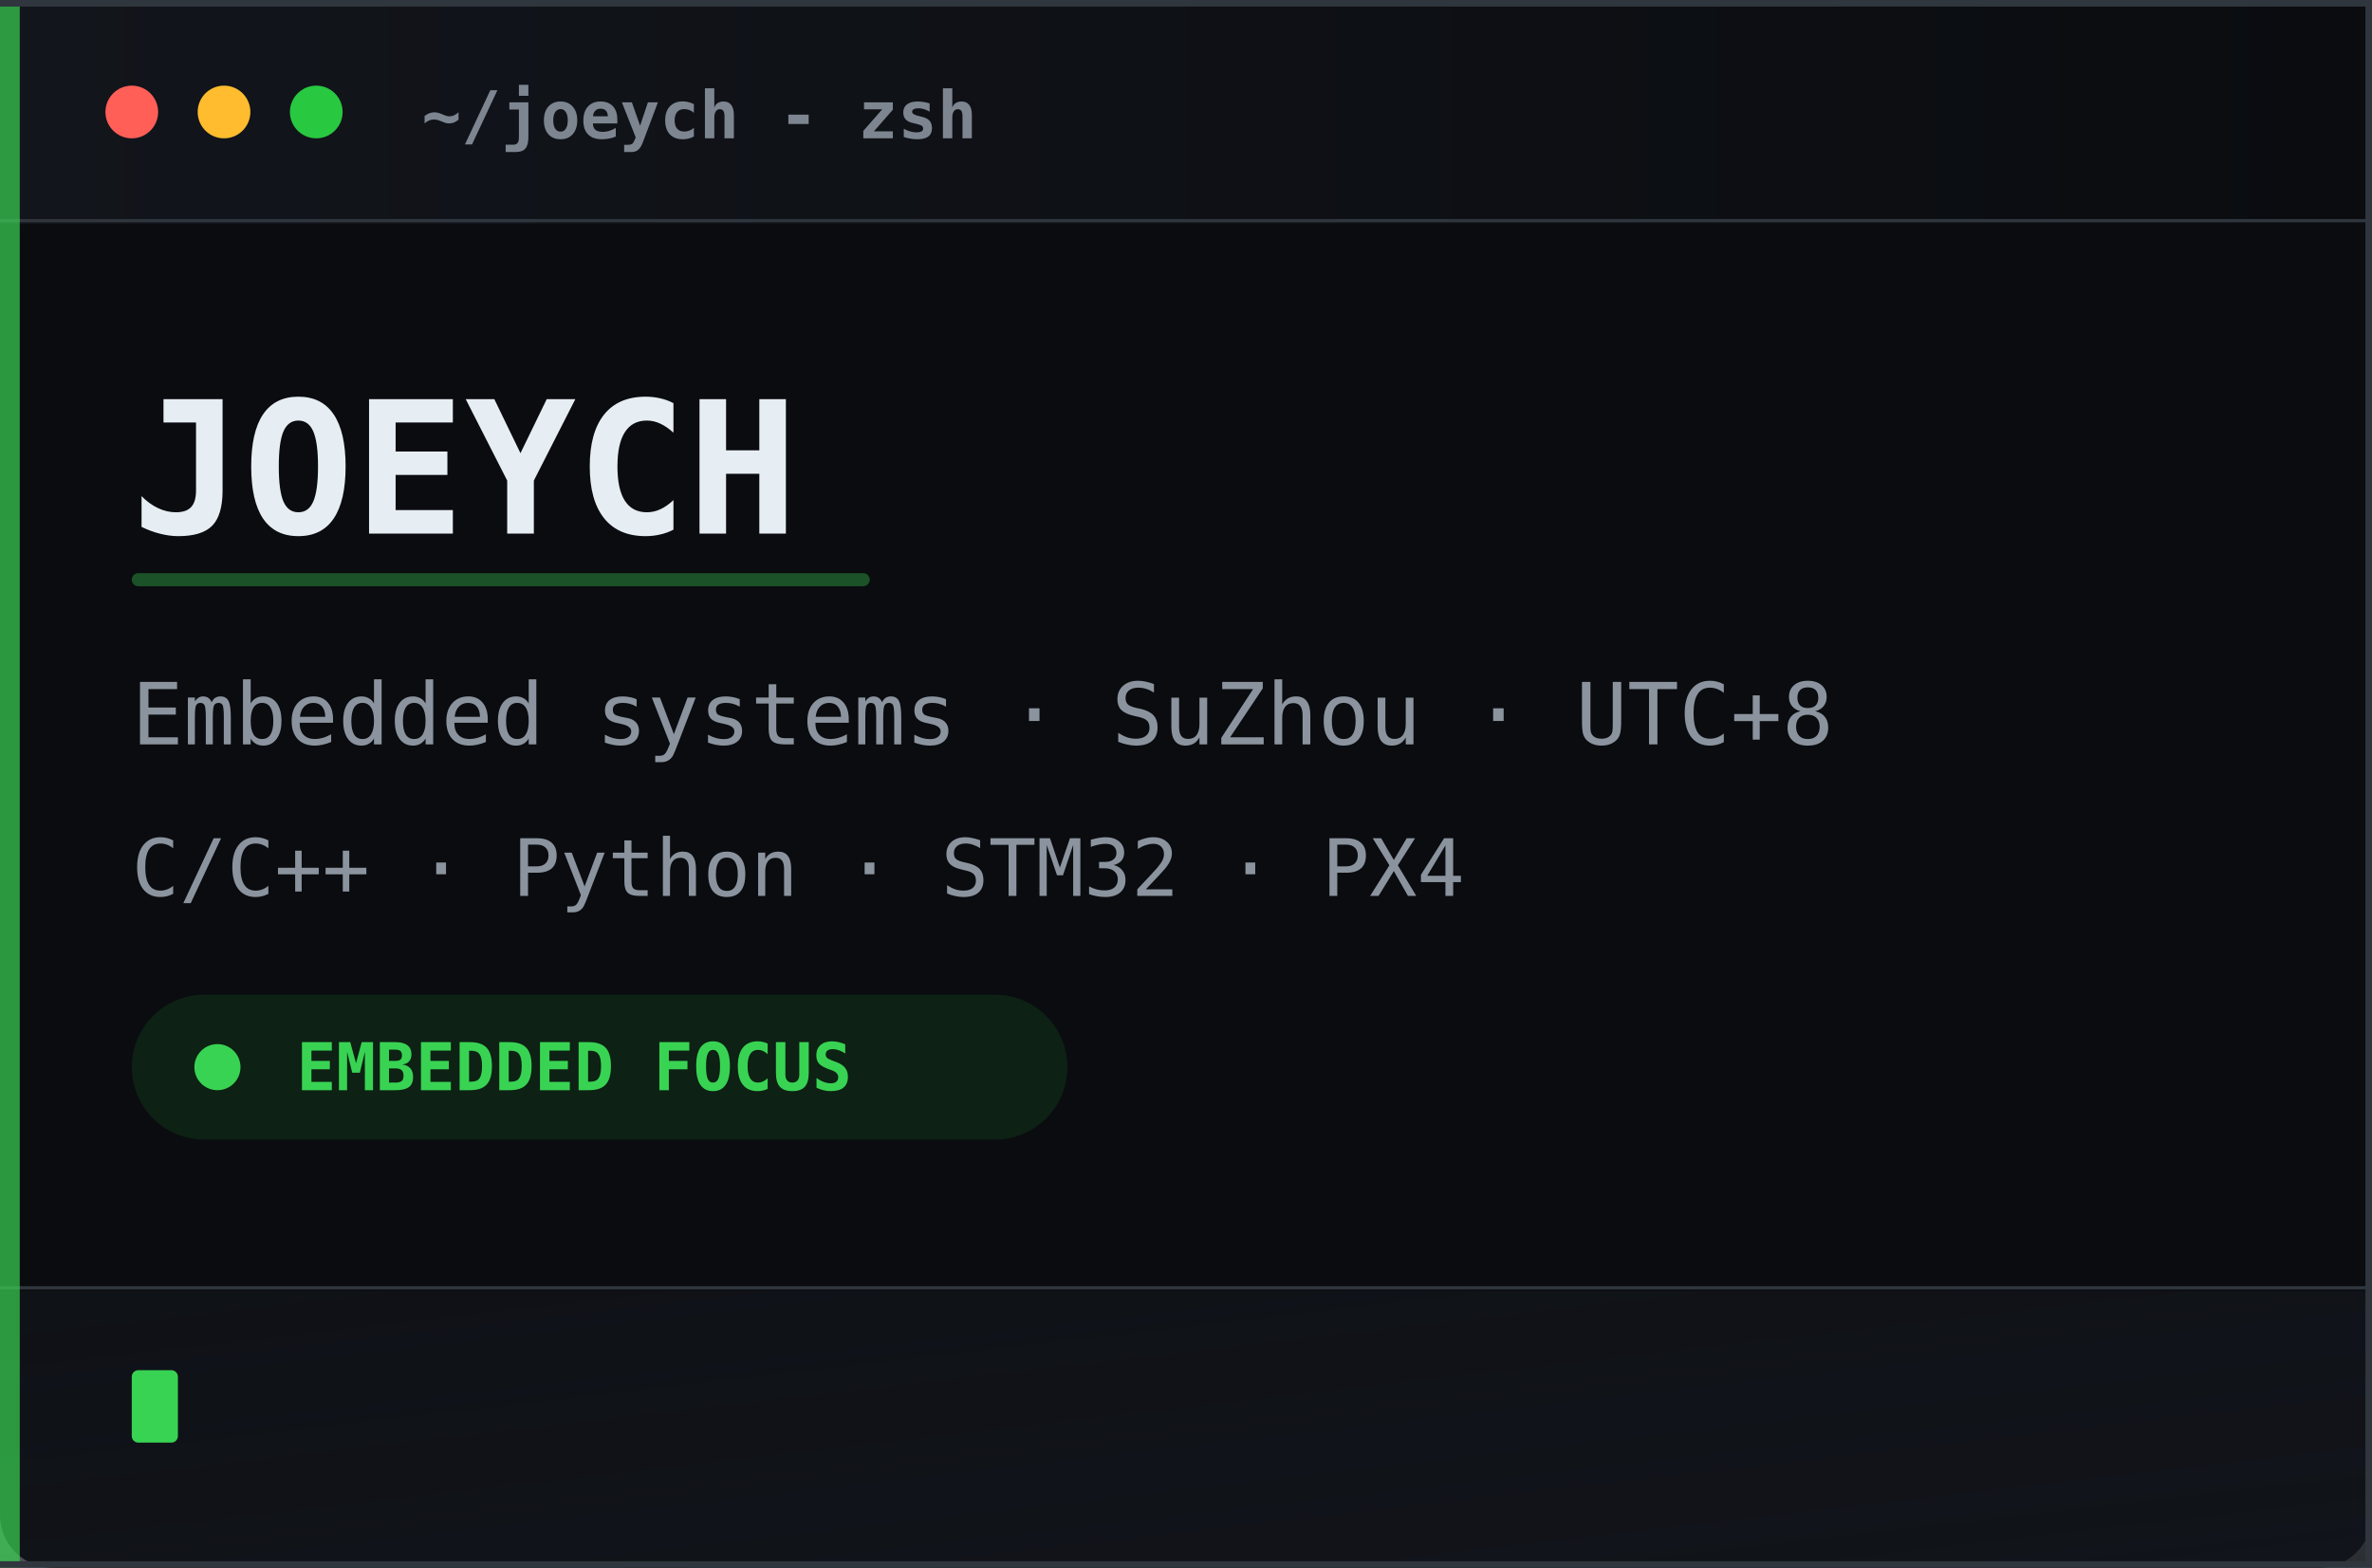
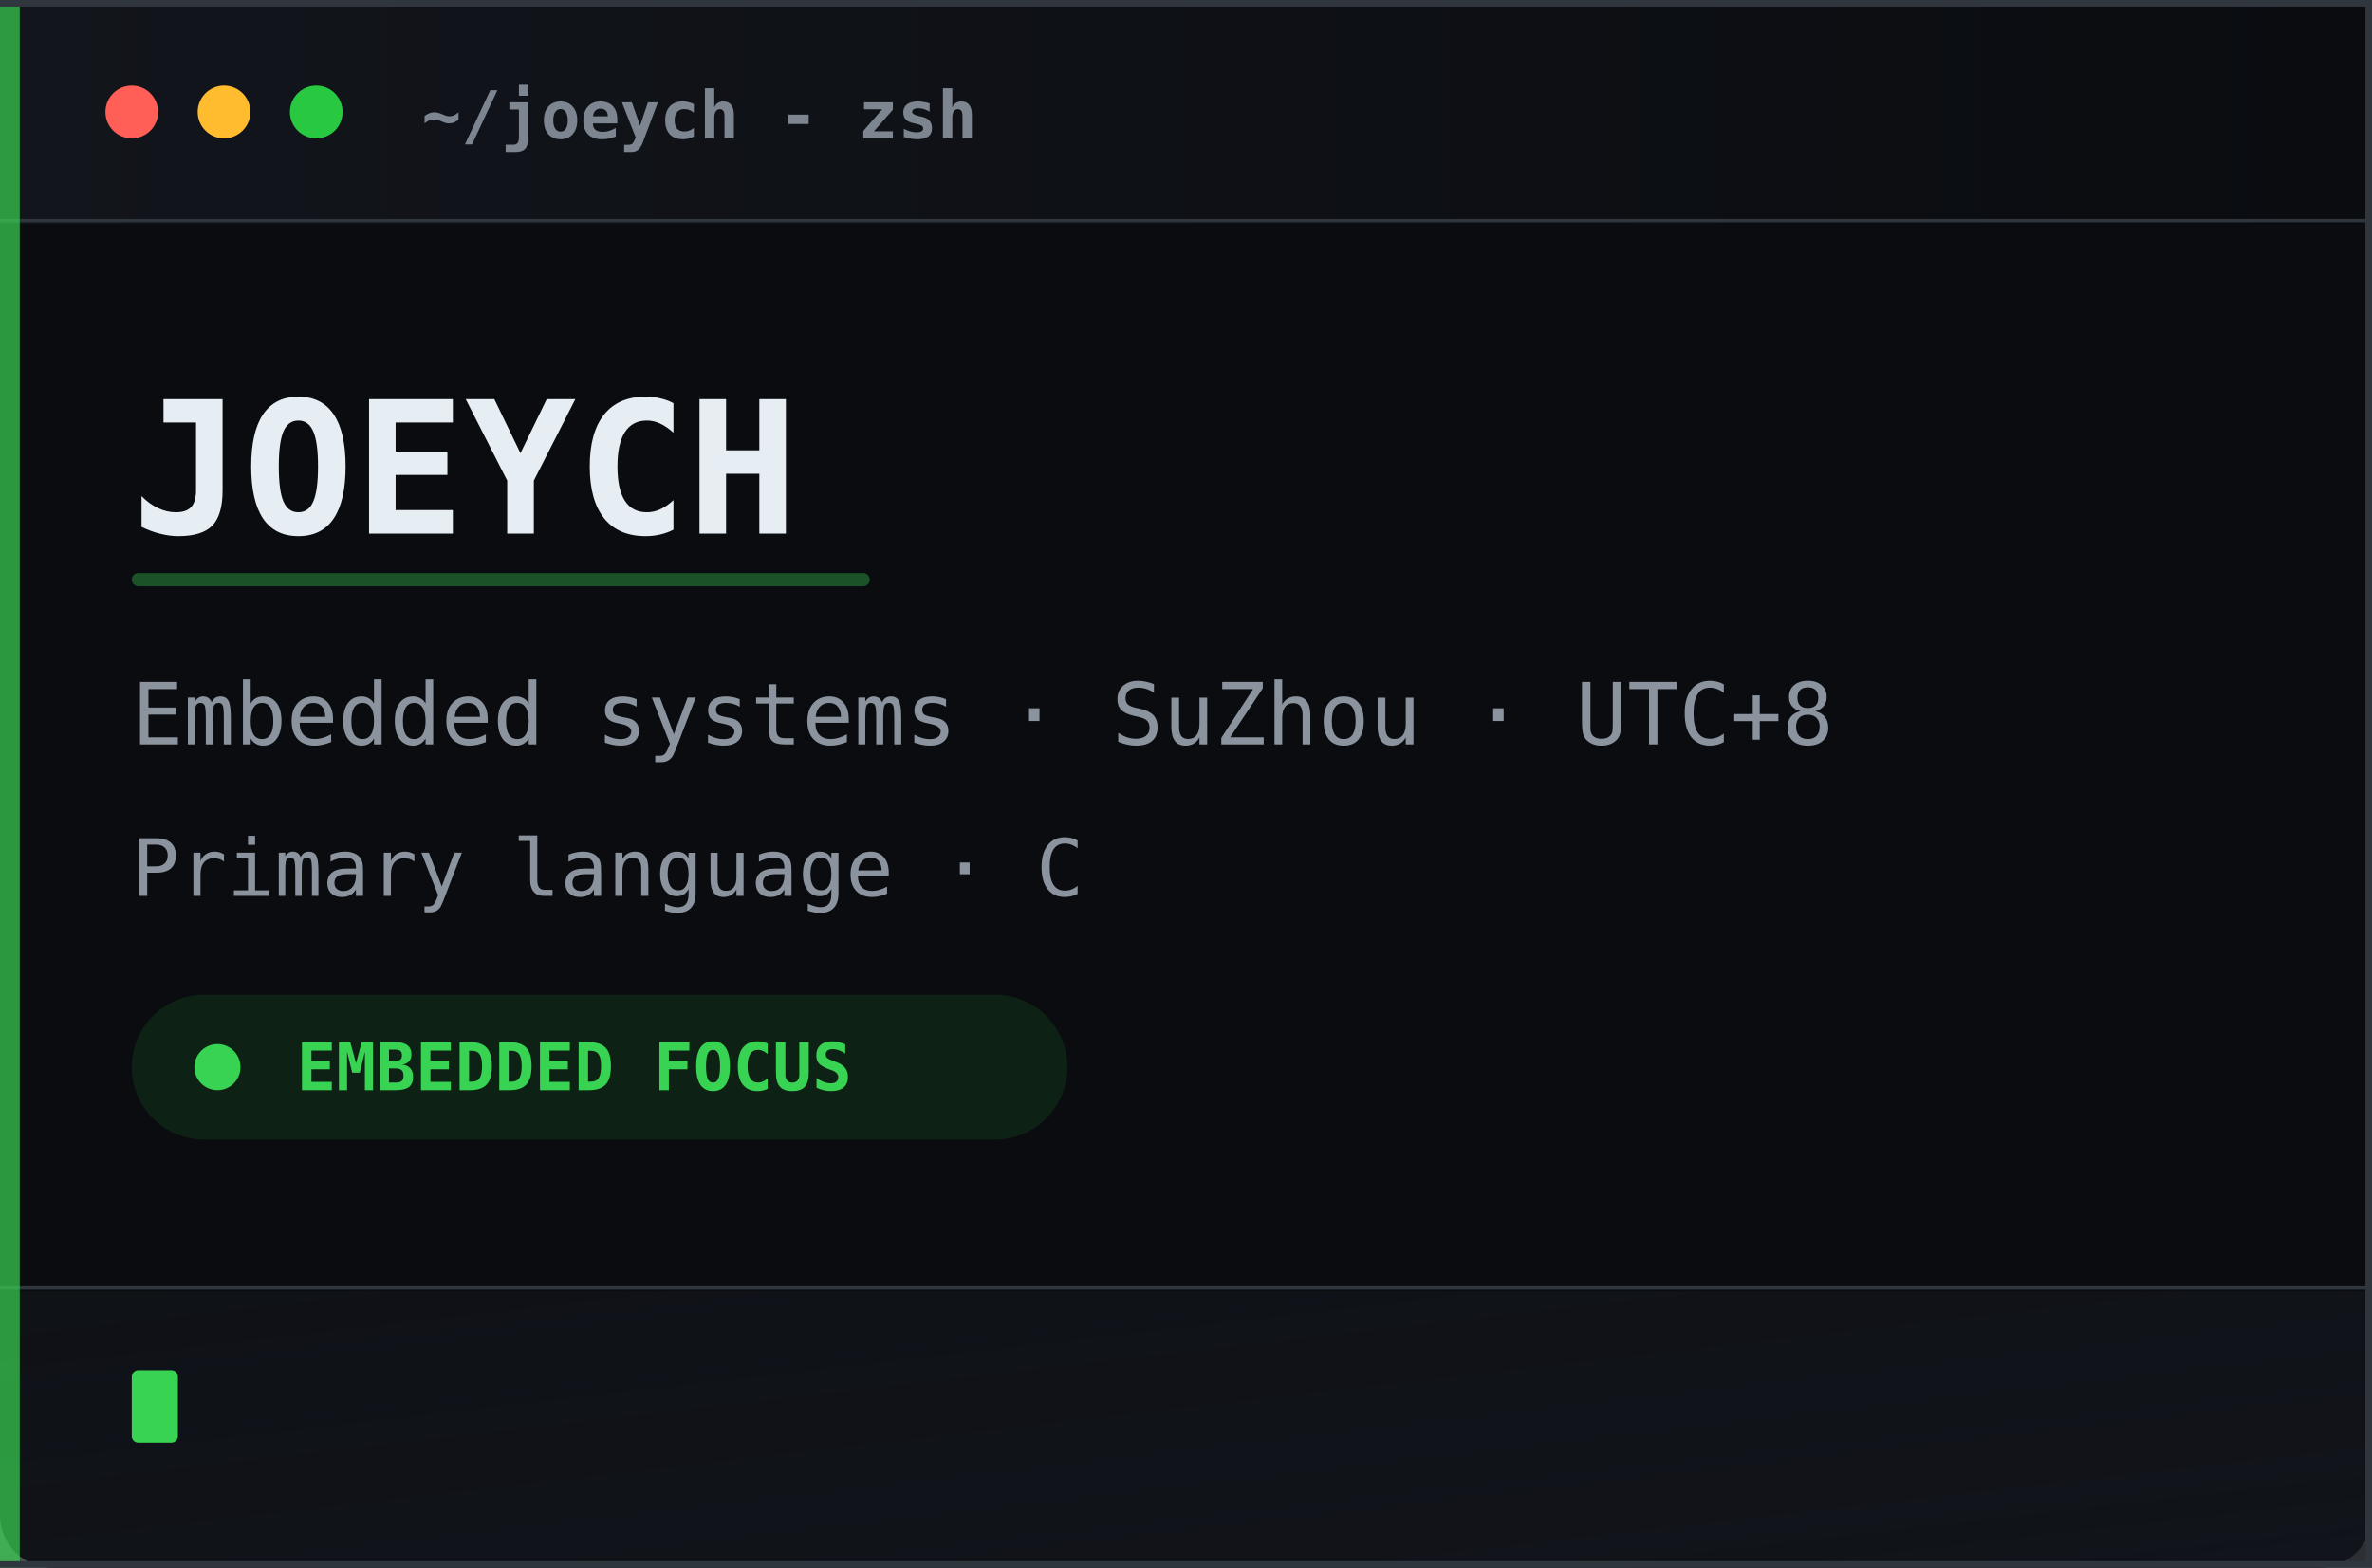
<svg xmlns="http://www.w3.org/2000/svg" width="360" height="238" viewBox="0 0 360 238" role="img" aria-labelledby="title desc">
  <defs>
    <linearGradient id="bar" x1="0" x2="1">
      <stop stop-color="#12151b" />
      <stop offset="1" stop-color="#0a0c10" />
    </linearGradient>
    <linearGradient id="prompt" y2="1">
      <stop stop-color="#12151b" stop-opacity=".6" />
      <stop offset="1" stop-color="#12151b" stop-opacity=".9" />
    </linearGradient>
  </defs>
  <style>@media (prefers-reduced-motion: reduce){.animated-prompt{display:none}.prompt{opacity:1}.prompt-cursor animate{display:none}}</style>
  <rect width="360" height="238" rx="8" fill="#0a0c10" />
  <rect width="360" height="34" fill="url(#bar)" />
  <path d="M0 33.5H360" stroke="#30363d" stroke-width=".5" />
  <circle cx="20" cy="17" r="4" fill="#ff5f57" />
  <circle cx="34" cy="17" r="4" fill="#febc2e" />
  <circle cx="48" cy="17" r="4" fill="#28c840" />
  <text x="64" y="21" font-family="Consolas, Menlo, 'DejaVu Sans Mono', 'Courier New', monospace" font-size="10" font-weight="600" fill="#7d8590">~/joeych - zsh</text>
  <text x="20" y="81" font-family="Consolas, Menlo, 'DejaVu Sans Mono', 'Courier New', monospace" font-size="28" font-weight="900" fill="#e6edf3">JOEYCH</text>
  <rect x="20" y="87" width="112" height="2" rx="1" fill="#39d353" opacity=".35" />
  <text x="20" y="113" font-family="Consolas, Menlo, 'DejaVu Sans Mono', 'Courier New', monospace" font-size="13" fill="#8b949e">Embedded systems · SuZhou · UTC+8</text>
-   <text x="20" y="136" font-family="Consolas, Menlo, 'DejaVu Sans Mono', 'Courier New', monospace" font-size="12" fill="#8b949e">C/C++ · Python · STM32 · PX4</text>
+   <text x="20" y="136" font-family="Consolas, Menlo, 'DejaVu Sans Mono', 'Courier New', monospace" font-size="12" fill="#8b949e">Primary language · C</text>
  <rect x="20" y="151" width="142" height="22" rx="11" fill="#0d2114" />
  <circle cx="33" cy="162" r="3.5" fill="#39d353" />
  <text x="45" y="165.5" font-family="Consolas, Menlo, 'DejaVu Sans Mono', 'Courier New', monospace" font-size="10" font-weight="700" fill="#39d353">EMBEDDED FOCUS</text>
  <rect y="196" width="360" height="42" fill="url(#prompt)" />
  <path d="M0 195.5H360" stroke="#30363d" stroke-width=".5" />
  <rect class="prompt-cursor" x="20" y="208" width="7" height="11" rx="1" fill="#39d353">
    <animate attributeName="opacity" values=".85;.1;.85" dur="1.1s" repeatCount="indefinite" />
  </rect>
  <text class="prompt" x="36" y="218" font-family="Consolas, Menlo, 'DejaVu Sans Mono', 'Courier New', monospace" font-size="10.5" font-weight="600" fill="#39d353" opacity="0">&gt;_Focus: Embedded Systems | C/C++ | Python</text>
  <text class="animated-prompt" x="36" y="218" font-family="Consolas, Menlo, 'DejaVu Sans Mono', 'Courier New', monospace" font-size="10.5" font-weight="600" fill="#39d353" opacity="0">
    <animate attributeName="opacity" values="0;0;1;1;0;0" keyTimes="0;0.000;0.025;0.308;0.333;1" dur="12s" repeatCount="indefinite" />&gt;_Focus: Embedded Systems | C/C++ | Python</text>
  <text class="animated-prompt" x="36" y="218" font-family="Consolas, Menlo, 'DejaVu Sans Mono', 'Courier New', monospace" font-size="10.5" font-weight="600" fill="#39d353" opacity="0">
    <animate attributeName="opacity" values="0;0;1;1;0;0" keyTimes="0;0.333;0.358;0.642;0.667;1" dur="12s" repeatCount="indefinite" />&gt;_Build: STM32 | Raspberry Pi Pico | PX4</text>
  <text class="animated-prompt" x="36" y="218" font-family="Consolas, Menlo, 'DejaVu Sans Mono', 'Courier New', monospace" font-size="10.5" font-weight="600" fill="#39d353" opacity="0">
    <animate attributeName="opacity" values="0;0;1;1;0;0" keyTimes="0;0.667;0.692;0.975;1.000;1" dur="12s" repeatCount="indefinite" />&gt;_Explore: PCB Design | AI | Computer Vision</text>
  <rect width="3" height="238" fill="#39d353" opacity=".7" />
  <path d="M0 .5H360M359.5 0V238M0 237.5H360" stroke="#30363d" stroke-width="1" fill="none" />
</svg>
